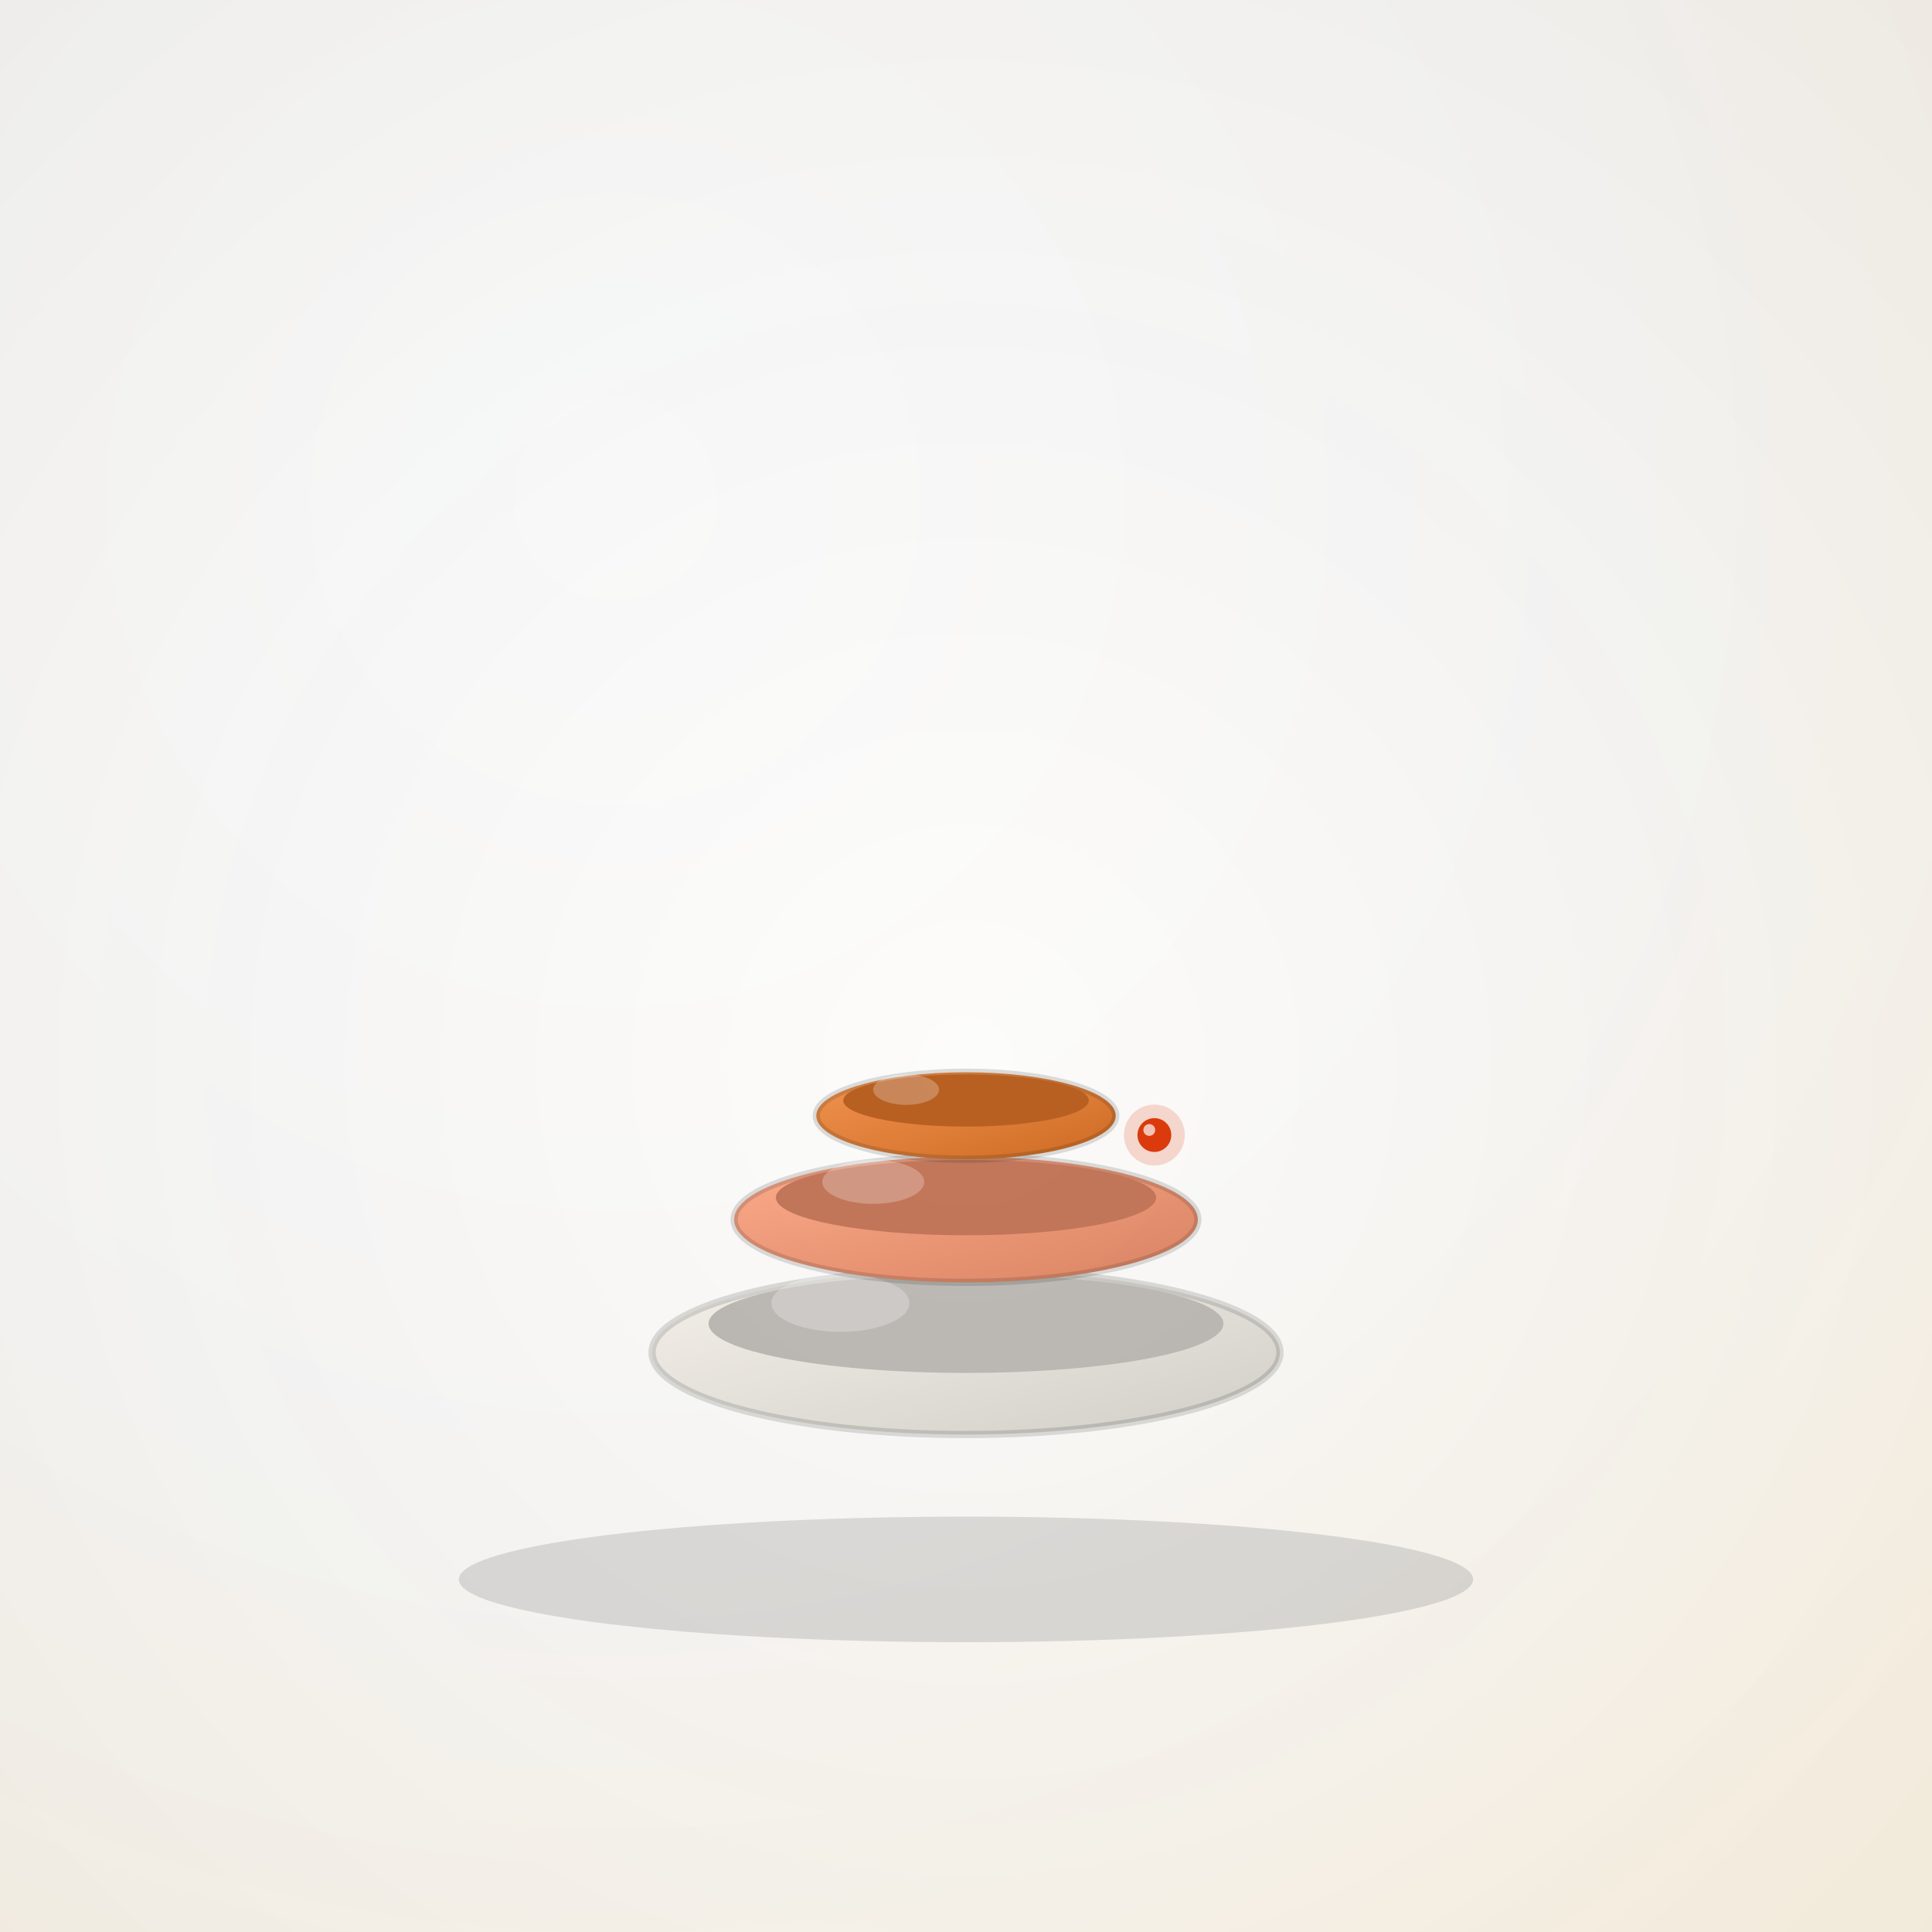
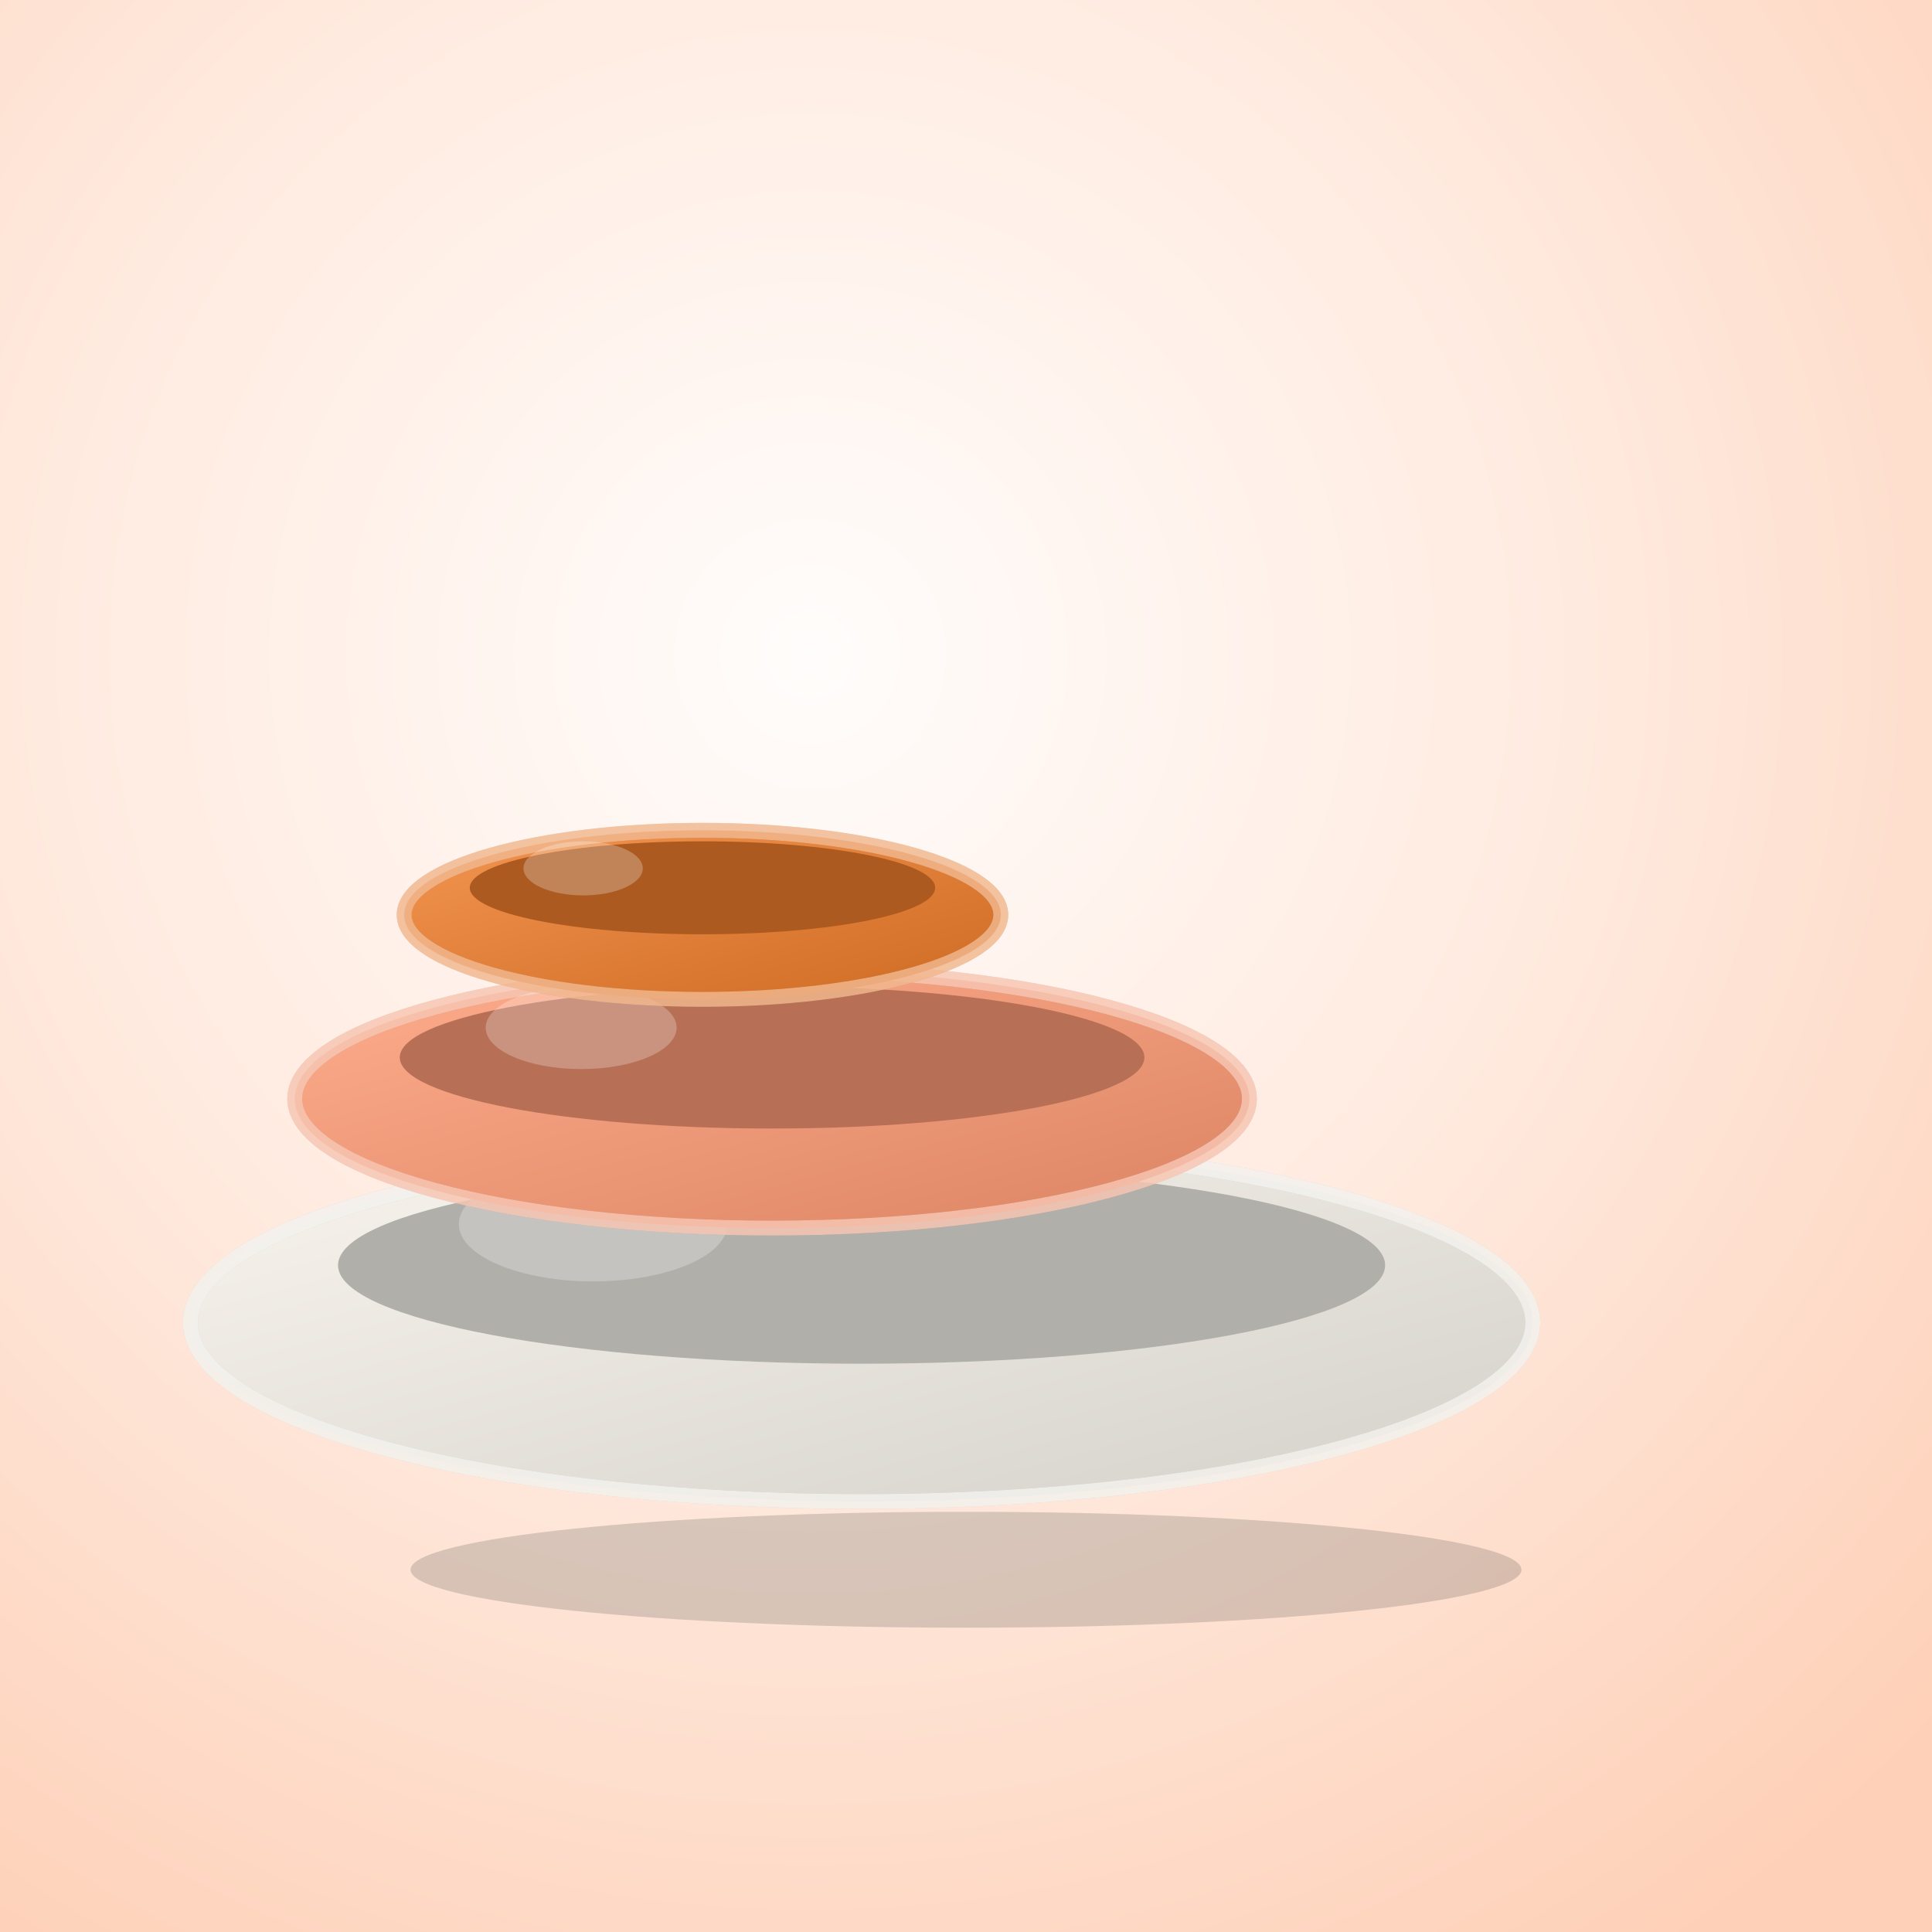
<svg xmlns="http://www.w3.org/2000/svg" viewBox="0 0 800 800" width="800" height="800">
  <defs>
-     <radialGradient id="wash91" cx="0.32" cy="0.26" r="0.95">
-       <stop offset="0" stop-color="#FFFFFF" stop-opacity="1" />
-       <stop offset="0.55" stop-color="#FBFAF8" stop-opacity="1" />
-       <stop offset="1" stop-color="#FEF6E6" stop-opacity="1" />
+     <radialGradient id="glow103" cx="0.42" cy="0.34" r="0.8">
+       <stop offset="0" stop-color="#FFFFFF" stop-opacity="0.95" />
+       <stop offset="0.5" stop-color="#FFFFFF" stop-opacity="0.55" />
+       <stop offset="1" stop-color="#FFFFFF" stop-opacity="0" />
    </radialGradient>
-     <radialGradient id="vig92" cx="0.5" cy="0.55" r="0.75">
-       <stop offset="0" stop-color="#0E1014" stop-opacity="0" />
-       <stop offset="1" stop-color="#0E1014" stop-opacity="0.06" />
-     </radialGradient>
-     <linearGradient id="bowl93" x1="0" y1="0" x2="1" y2="1">
+     <linearGradient id="bowl104" x1="0" y1="0" x2="1" y2="1">
      <stop offset="0" stop-color="#f9f5ee" stop-opacity="1" />
      <stop offset="1" stop-color="#d4d1ca" stop-opacity="1" />
    </linearGradient>
-     <linearGradient id="bowl94" x1="0" y1="0" x2="1" y2="1">
+     <linearGradient id="bowl105" x1="0" y1="0" x2="1" y2="1">
      <stop offset="0" stop-color="#ffad8d" stop-opacity="1" />
      <stop offset="1" stop-color="#db8463" stop-opacity="1" />
    </linearGradient>
-     <linearGradient id="bowl95" x1="0" y1="0" x2="1" y2="1">
+     <linearGradient id="bowl106" x1="0" y1="0" x2="1" y2="1">
      <stop offset="0" stop-color="#f39551" stop-opacity="1" />
      <stop offset="1" stop-color="#ce6a22" stop-opacity="1" />
    </linearGradient>
  </defs>
-   <rect width="800" height="800" fill="#FBFAF8" />
-   <rect width="800" height="800" fill="url(#wash91)" />
-   <ellipse cx="400" cy="654" rx="210" ry="26" fill="#0E1014" opacity="0.13" filter="url(#blur96)" />
-   <ellipse cx="400" cy="560" rx="130" ry="34" fill="url(#bowl93)" stroke="#0E1014" stroke-width="3" stroke-opacity="0.14" />
-   <ellipse cx="400" cy="548.1" rx="106.6" ry="20.4" fill="#bdbab5" />
-   <ellipse cx="348" cy="539.6" rx="28.6" ry="11.9" fill="#FFFFFF" opacity="0.25" />
-   <ellipse cx="400" cy="505" rx="96" ry="26" fill="url(#bowl94)" stroke="#0E1014" stroke-width="3" stroke-opacity="0.14" />
-   <ellipse cx="400" cy="495.9" rx="78.72" ry="15.6" fill="#c3765a" />
-   <ellipse cx="361.6" cy="489.4" rx="21.12" ry="9.1" fill="#FFFFFF" opacity="0.25" />
-   <ellipse cx="400" cy="462" rx="62" ry="18" fill="url(#bowl95)" stroke="#0E1014" stroke-width="3" stroke-opacity="0.14" />
-   <ellipse cx="400" cy="455.7" rx="50.84" ry="10.8" fill="#b86021" />
-   <ellipse cx="375.2" cy="451.2" rx="13.64" ry="6.3" fill="#FFFFFF" opacity="0.25" />
-   <g>
-     <circle cx="478" cy="470" r="12.6" fill="#DC3A0C" opacity="0.18" />
-     <circle cx="478" cy="470" r="7" fill="#DC3A0C" />
-     <circle cx="475.9" cy="467.9" r="2.45" fill="#FFFFFF" opacity="0.7" />
+   <rect width="800" height="800" fill="#fed0b7" />
+   <rect width="800" height="800" fill="url(#glow103)" />
+   <ellipse cx="400" cy="650" rx="230" ry="24" fill="#0E1014" opacity="0.16" filter="url(#blur107)" />
+   <g transform="translate(-466.76,-605.29) scale(2.0588)">
+     <ellipse cx="400" cy="560" rx="135" ry="36" fill="url(#bowl104)" stroke="#0E1014" stroke-width="3" stroke-opacity="0.14" />
+     <ellipse cx="400" cy="560" rx="135" ry="36" fill="none" stroke="#fbf9f5" stroke-width="3" stroke-opacity="0.8" />
+     <ellipse cx="400" cy="548.48" rx="105.3" ry="19.8" fill="#b1afaa" />
+     <ellipse cx="346" cy="540.2" rx="27" ry="11.52" fill="#FFFFFF" opacity="0.25" />
+     <ellipse cx="382" cy="515" rx="96" ry="26" fill="url(#bowl105)" stroke="#0E1014" stroke-width="3" stroke-opacity="0.14" />
+     <ellipse cx="382" cy="515" rx="96" ry="26" fill="none" stroke="#ffccb8" stroke-width="3" stroke-opacity="0.8" />
+     <ellipse cx="382" cy="506.68" rx="74.88" ry="14.3" fill="#b76f55" />
+     <ellipse cx="343.6" cy="500.7" rx="19.2" ry="8.32" fill="#FFFFFF" opacity="0.25" />
+     <ellipse cx="368" cy="478" rx="60" ry="17" fill="url(#bowl106)" stroke="#0E1014" stroke-width="3" stroke-opacity="0.14" />
+     <ellipse cx="368" cy="478" rx="60" ry="17" fill="none" stroke="#f8bd92" stroke-width="3" stroke-opacity="0.8" />
+     <ellipse cx="368" cy="472.56" rx="46.8" ry="9.35" fill="#ac5a20" />
+     <ellipse cx="344" cy="468.65" rx="12" ry="5.44" fill="#FFFFFF" opacity="0.25" />
  </g>
-   <rect width="800" height="800" fill="url(#vig92)" />
</svg>
